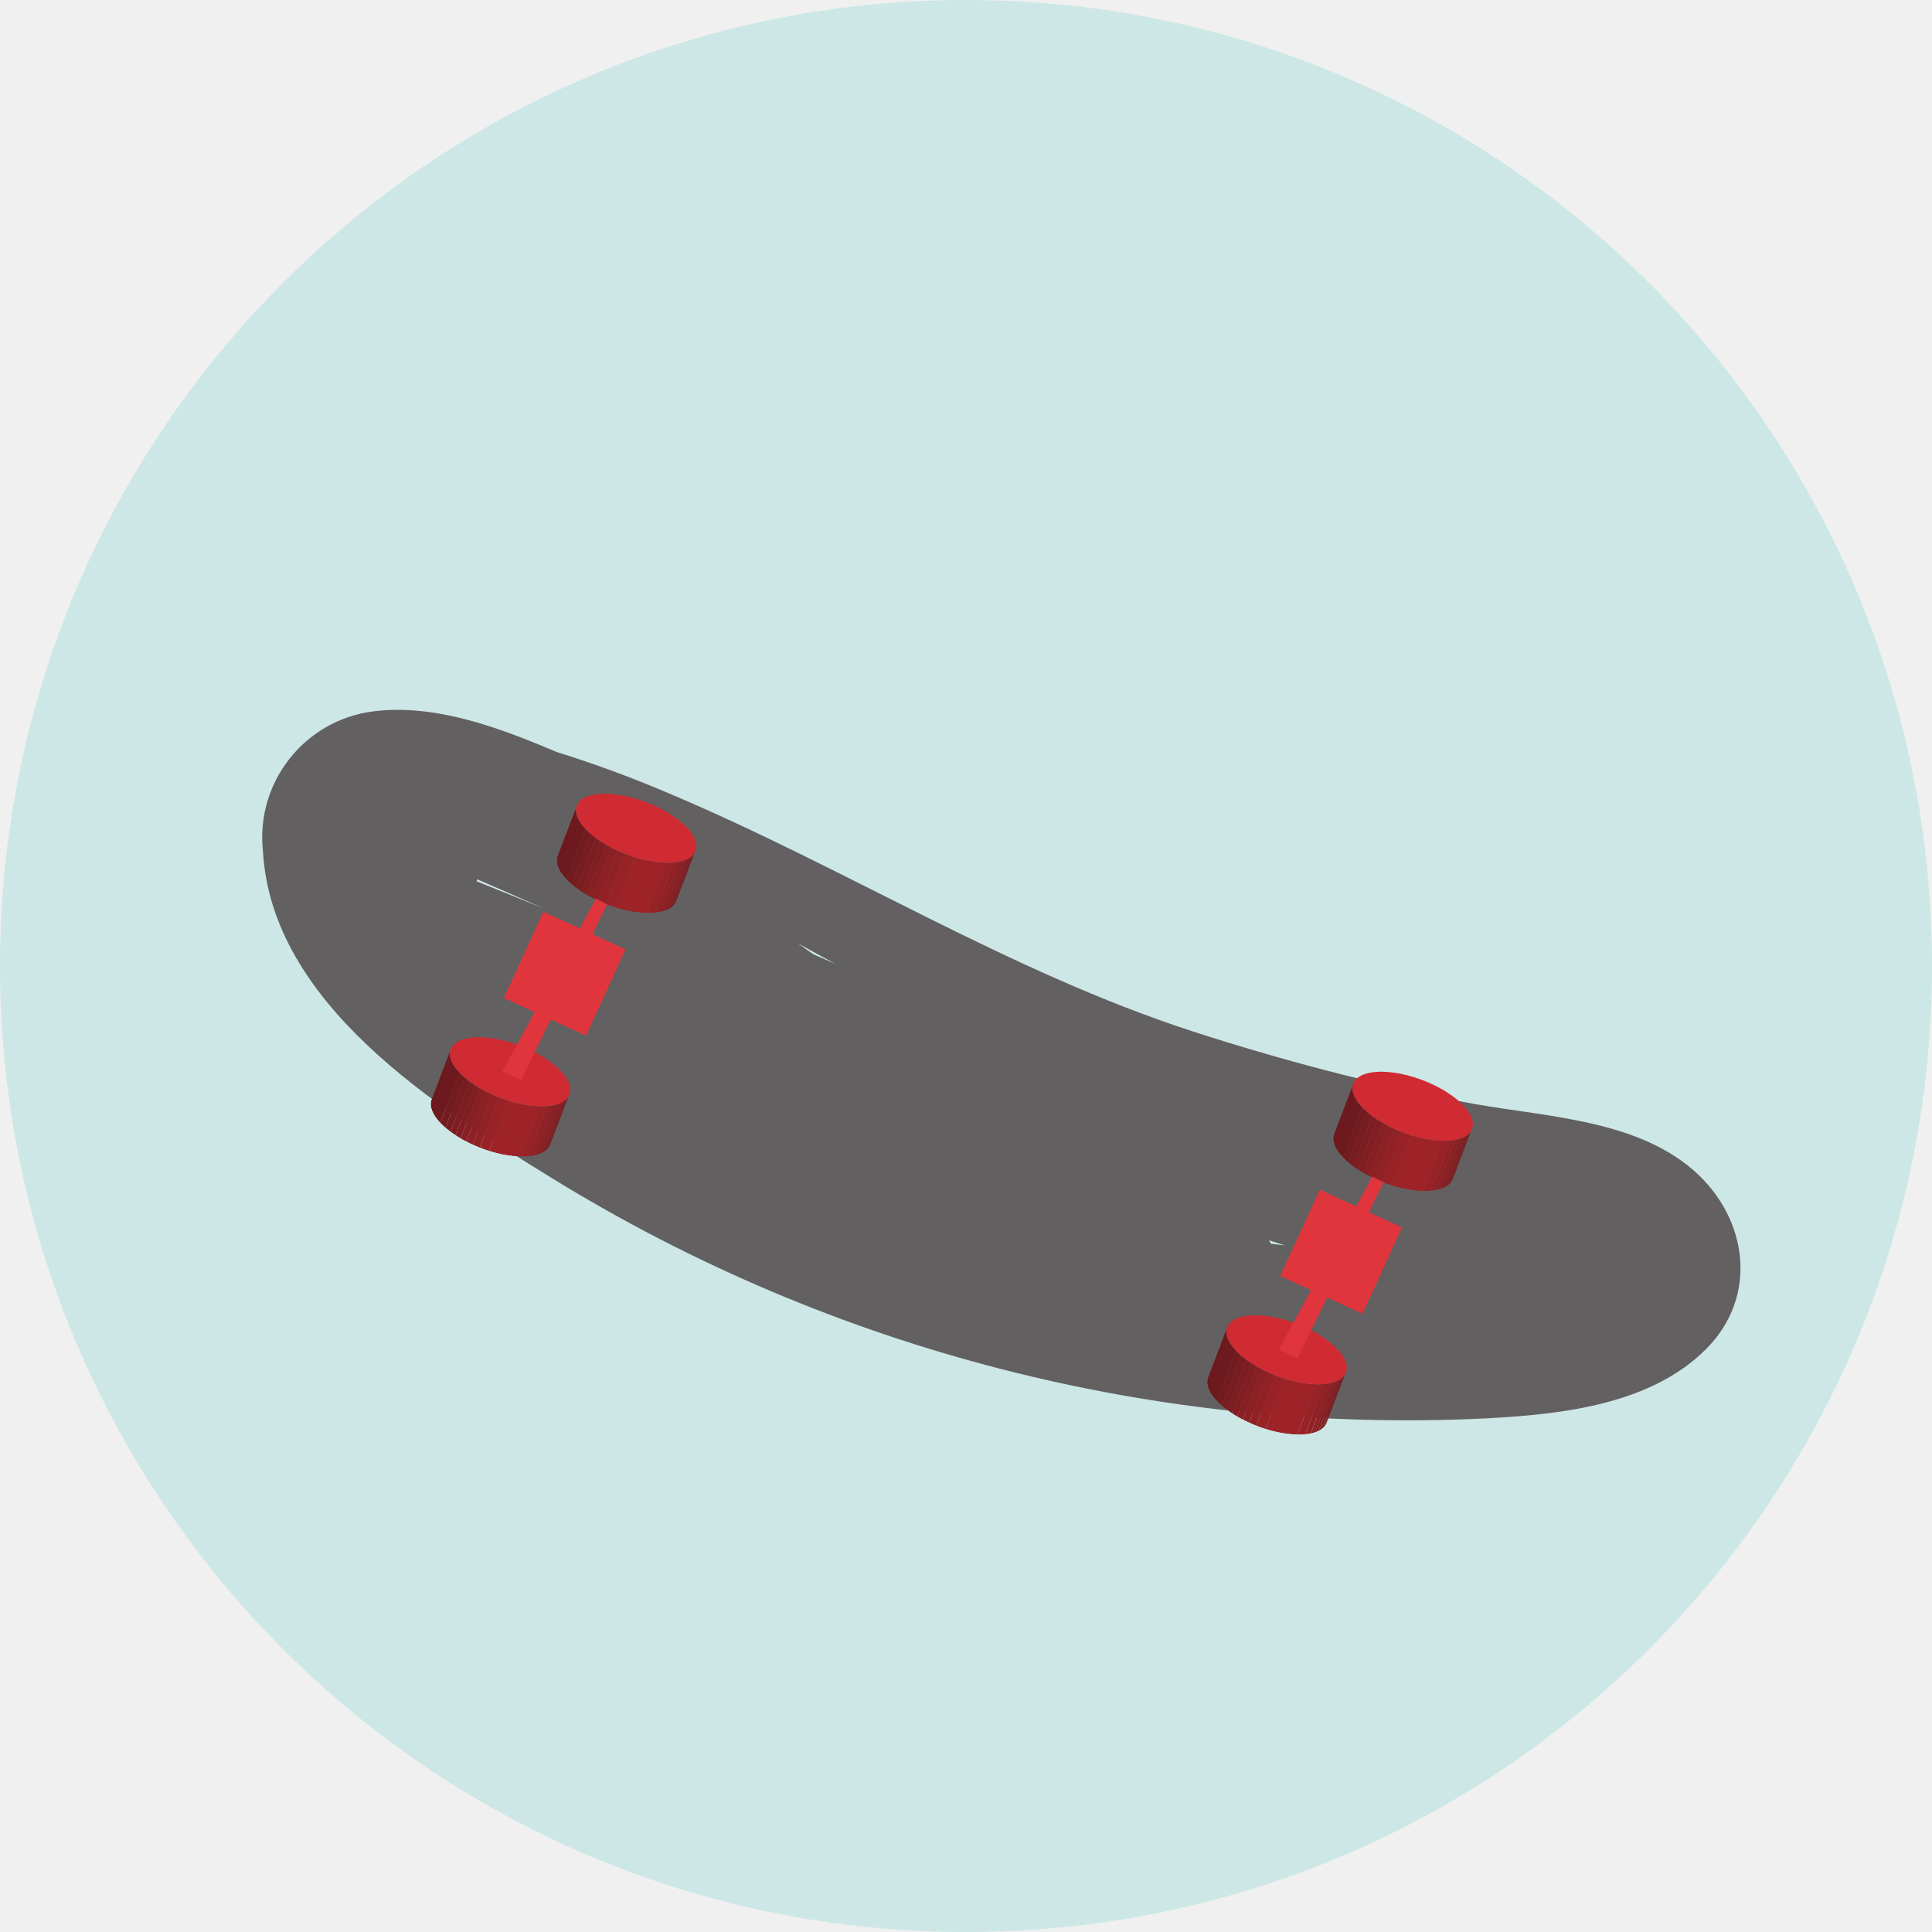
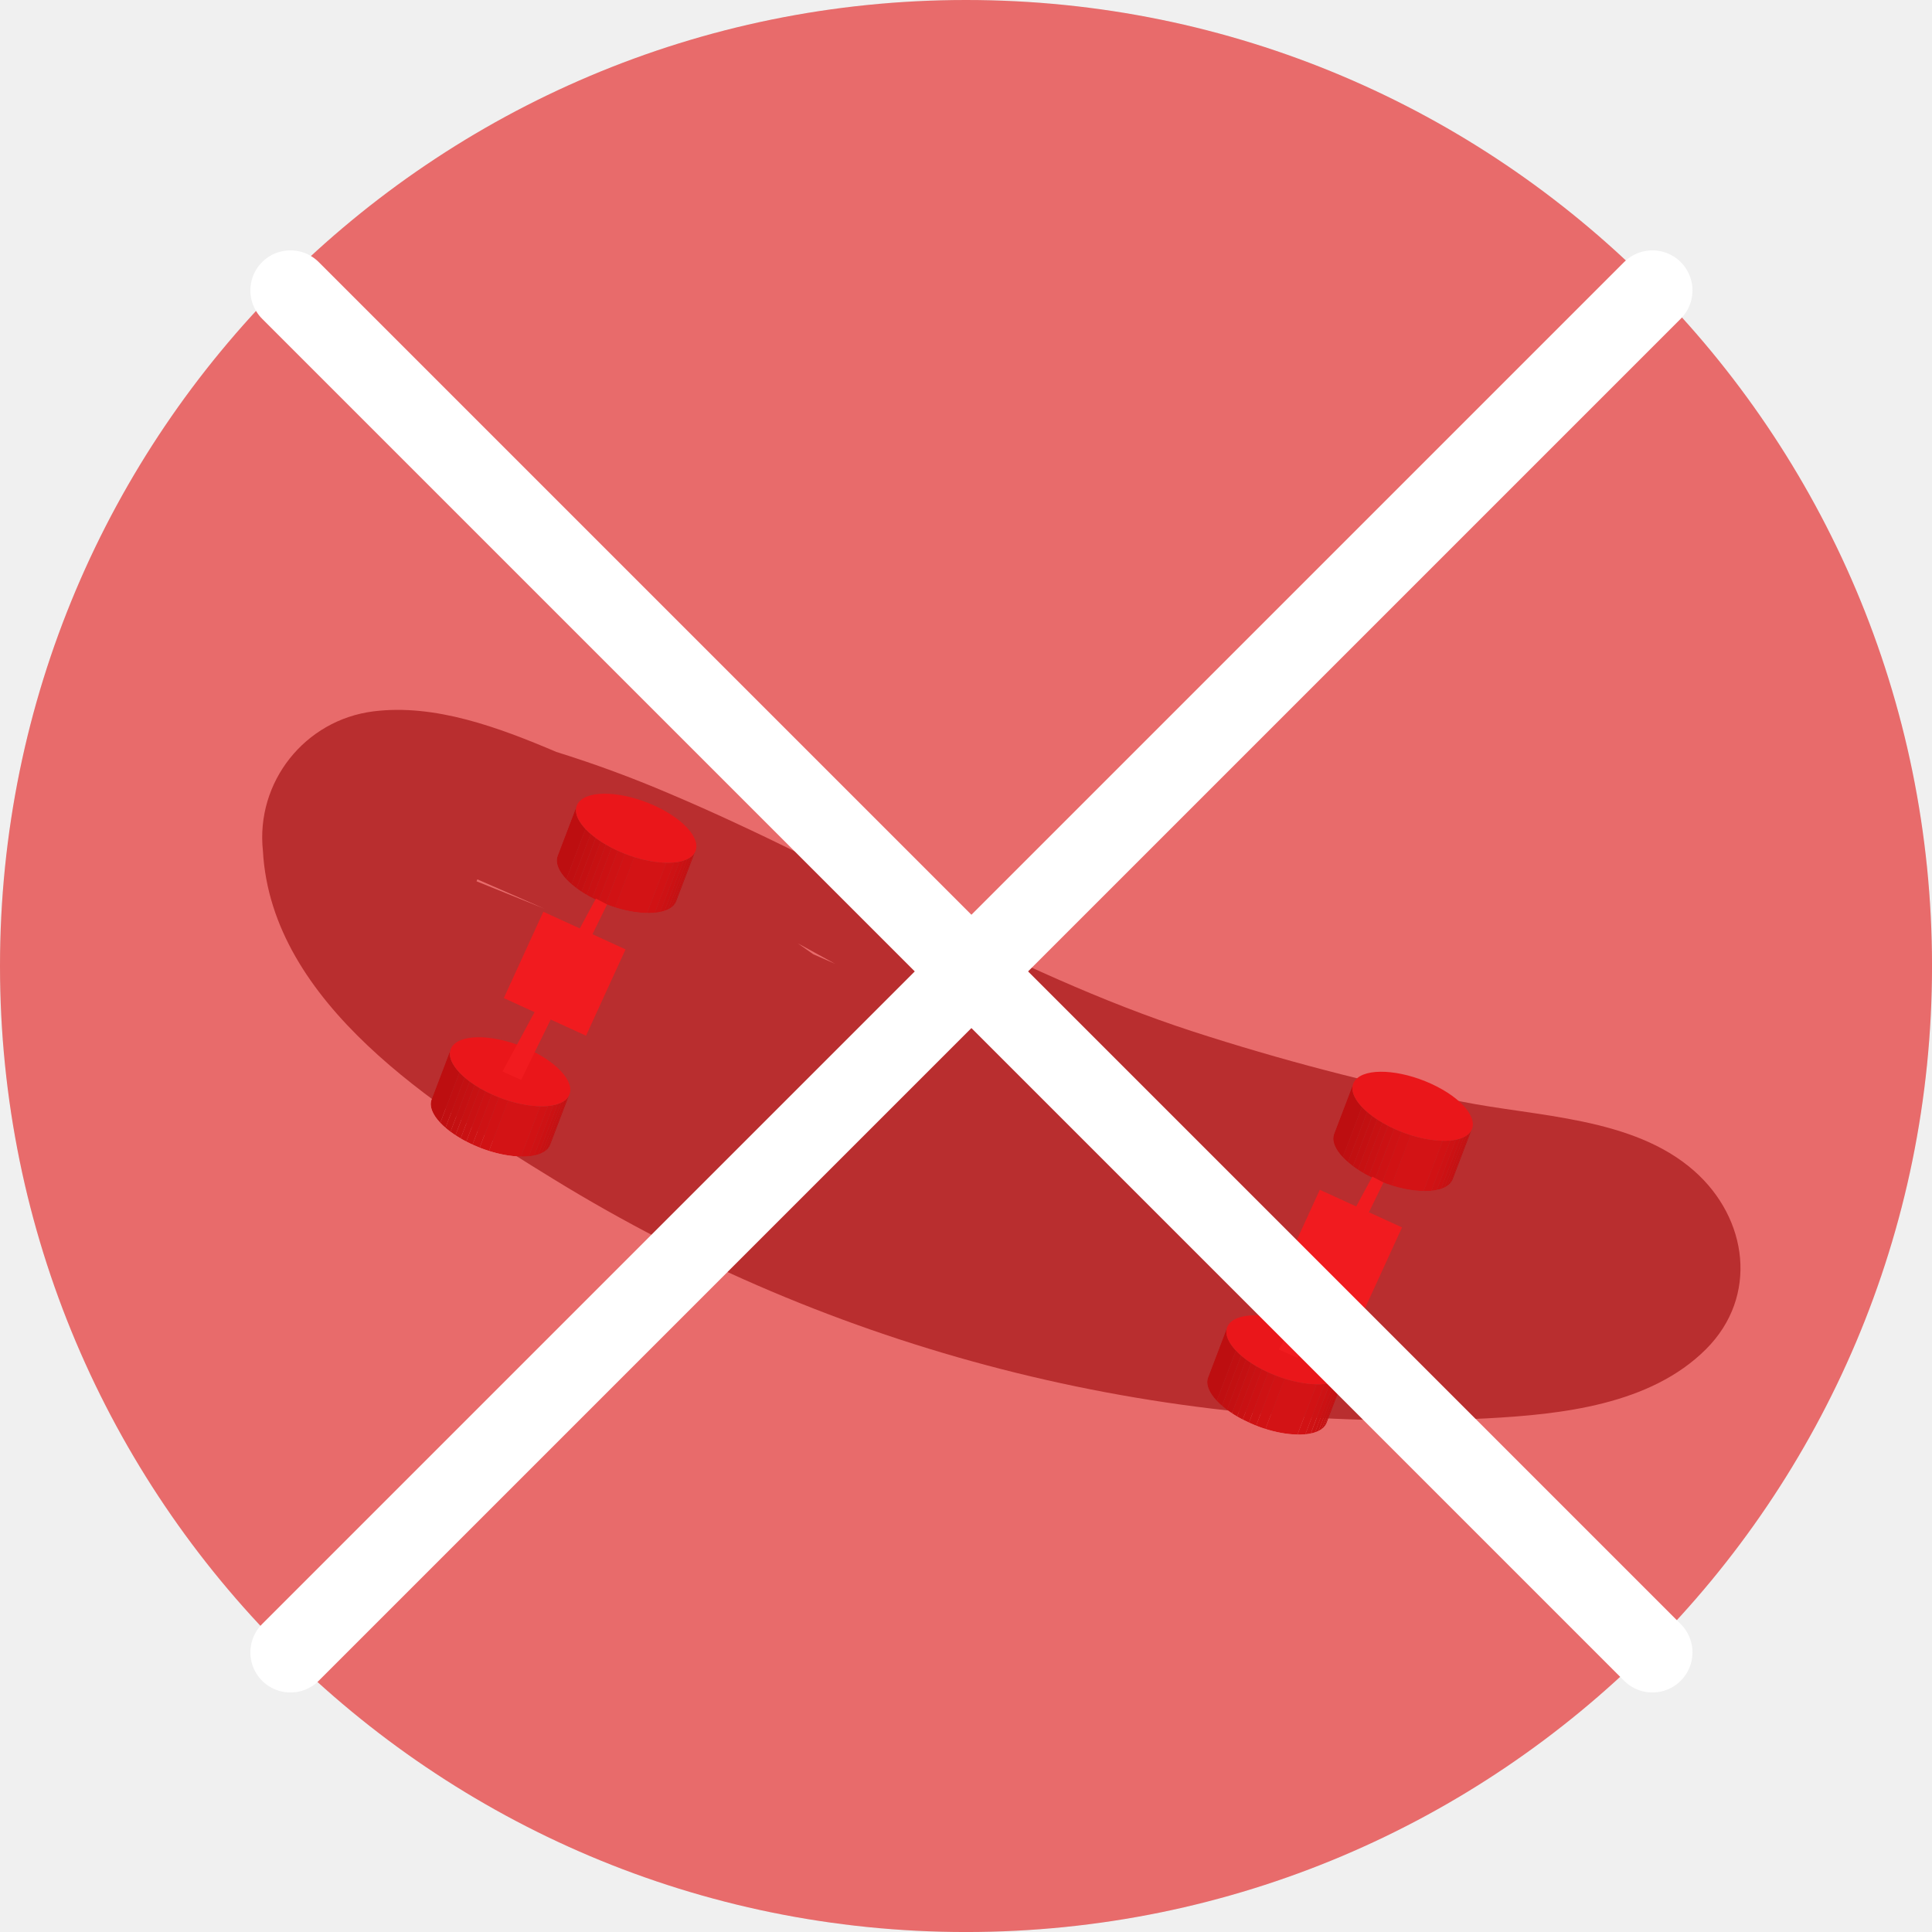
<svg xmlns="http://www.w3.org/2000/svg" width="96.459" height="96.459" viewBox="0 0 96.459 96.459">
  <defs>
    <clipPath id="clip-path">
-       <path id="Path_109" data-name="Path 109" d="M603.812,385.766l-.957,2.513a.685.685,0,0,1-.213.286c-.667.544-2.439.352-3.96-.429-1.286-.661-1.98-1.532-1.759-2.114l.958-2.513c-.222.582.472,1.454,1.759,2.115,1.52.781,3.292.972,3.959.428A.685.685,0,0,0,603.812,385.766Z" fill="none" />
+       <path id="Path_38" data-name="Path 38" d="M603.812,385.766l-.957,2.513a.685.685,0,0,1-.213.286c-.667.544-2.439.352-3.96-.429-1.286-.661-1.98-1.532-1.759-2.114l.958-2.513c-.222.582.472,1.454,1.759,2.115,1.52.781,3.292.972,3.959.428A.685.685,0,0,0,603.812,385.766Z" fill="none" />
    </clipPath>
    <clipPath id="clip-path-2">
-       <path id="Path_129" data-name="Path 129" d="M597.519,397.926l-.958,2.512a.676.676,0,0,1-.213.286c-.667.544-2.439.353-3.959-.428-1.287-.661-1.981-1.533-1.759-2.115l.957-2.513c-.222.583.472,1.454,1.759,2.115,1.52.781,3.292.972,3.959.428A.684.684,0,0,0,597.519,397.926Z" fill="none" />
+       <path id="Path_58" data-name="Path 58" d="M597.519,397.926l-.958,2.512a.676.676,0,0,1-.213.286c-.667.544-2.439.353-3.959-.428-1.287-.661-1.981-1.533-1.759-2.115l.957-2.513c-.222.583.472,1.454,1.759,2.115,1.52.781,3.292.972,3.959.428A.684.684,0,0,0,597.519,397.926Z" fill="none" />
    </clipPath>
    <clipPath id="clip-path-3">
-       <path id="Path_150" data-name="Path 150" d="M642.579,399.648l-.957,2.513a.689.689,0,0,1-.213.285c-.667.544-2.439.353-3.96-.428-1.286-.661-1.98-1.532-1.759-2.115l.958-2.512c-.222.582.472,1.453,1.759,2.114,1.52.781,3.292.973,3.959.428A.682.682,0,0,0,642.579,399.648Z" fill="none" />
+       <path id="Path_79" data-name="Path 79" d="M642.579,399.648l-.957,2.513a.689.689,0,0,1-.213.285c-.667.544-2.439.353-3.96-.428-1.286-.661-1.98-1.532-1.759-2.115l.958-2.512c-.222.582.472,1.453,1.759,2.114,1.52.781,3.292.973,3.959.428A.682.682,0,0,0,642.579,399.648Z" fill="none" />
    </clipPath>
    <clipPath id="clip-path-4">
-       <path id="Path_170" data-name="Path 170" d="M636.286,411.807l-.958,2.513a.676.676,0,0,1-.213.286c-.667.544-2.439.353-3.959-.428-1.287-.661-1.981-1.533-1.759-2.115l.957-2.513c-.222.582.472,1.454,1.759,2.115,1.52.781,3.292.972,3.959.428A.688.688,0,0,0,636.286,411.807Z" fill="none" />
+       <path id="Path_99" data-name="Path 99" d="M636.286,411.807l-.958,2.513a.676.676,0,0,1-.213.286c-.667.544-2.439.353-3.959-.428-1.287-.661-1.981-1.533-1.759-2.115l.957-2.513c-.222.582.472,1.454,1.759,2.115,1.52.781,3.292.972,3.959.428A.688.688,0,0,0,636.286,411.807Z" fill="none" />
    </clipPath>
  </defs>
-   <g id="skateboard" transform="translate(-28 -474.608)">
-     <circle id="Ellipse_7" data-name="Ellipse 7" cx="48.23" cy="48.23" r="48.23" transform="translate(28 474.608)" fill="#cce7e6" />
-     <g id="Group_58" data-name="Group 58" transform="translate(-541.084 131.319)">
-       <path id="Path_90" data-name="Path 90" d="M653.667,401.746c-3.057-2.693-7.855-2.7-11.647-3.466a119,119,0,0,1-13.4-3.5c-9.176-2.99-17.281-8.14-26.127-11.875a58.556,58.556,0,0,0-5.628-2.074c-2.893-1.229-6.062-2.41-9.129-2.028a6.347,6.347,0,0,0-5.525,6.973c.427,7.642,8.684,12.8,14.5,16.377a81.362,81.362,0,0,0,46.6,11.95c3.726-.2,8.173-.673,10.955-3.461C656.889,408.018,656.357,404.115,653.667,401.746ZM610.78,391.408l-1.088-.475c-.259-.183-.517-.368-.778-.549Q609.847,390.894,610.78,391.408Zm-17.863-4.216,3.359,1.469q-1.7-.681-3.4-1.373Zm39.615,18.19a1.522,1.522,0,0,0-.091-.169c.265.085.528.174.793.258C633,405.444,632.766,405.412,632.532,405.382Z" fill="#636061" />
-       <g id="Group_44" data-name="Group 44">
-         <g id="Group_37" data-name="Group 37">
-           <g id="Group_36" data-name="Group 36" style="isolation: isolate">
-             <g id="Group_34" data-name="Group 34" style="isolation: isolate">
-               <g id="Group_33" data-name="Group 33" clip-path="url(#clip-path)">
-                 <g id="Group_32" data-name="Group 32" style="isolation: isolate">
-                   <path id="Path_91" data-name="Path 91" d="M603.812,385.766l-.957,2.513a.705.705,0,0,1-.034.074l.957-2.513a.705.705,0,0,0,.034-.074" fill="#731b1f" />
-                   <path id="Path_92" data-name="Path 92" d="M603.778,385.84l-.957,2.513a.685.685,0,0,1-.1.138l.958-2.513a.653.653,0,0,0,.1-.138" fill="#781c20" />
-                   <path id="Path_93" data-name="Path 93" d="M603.678,385.978l-.958,2.513a.927.927,0,0,1-.078.074l-.048.036.957-2.513.048-.036a.925.925,0,0,0,.079-.074" fill="#7d1d21" />
-                   <path id="Path_94" data-name="Path 94" d="M603.551,386.088l-.957,2.513a1.113,1.113,0,0,1-.151.089l.957-2.513a1.021,1.021,0,0,0,.151-.089" fill="#821e22" />
-                   <path id="Path_95" data-name="Path 95" d="M603.4,386.177l-.957,2.513a1.483,1.483,0,0,1-.177.072l.957-2.513a1.423,1.423,0,0,0,.177-.072" fill="#871f23" />
-                   <path id="Path_96" data-name="Path 96" d="M603.223,386.249l-.957,2.513a1.7,1.7,0,0,1-.216.057l.958-2.512a1.929,1.929,0,0,0,.215-.058" fill="#8d2024" />
-                   <path id="Path_97" data-name="Path 97" d="M603.008,386.307l-.958,2.512a2.41,2.41,0,0,1-.269.04l.957-2.512a2.641,2.641,0,0,0,.27-.04" fill="#922125" />
-                   <path id="Path_98" data-name="Path 98" d="M602.738,386.347l-.957,2.512a3.54,3.54,0,0,1-.392.015l.958-2.513a3.512,3.512,0,0,0,.391-.014" fill="#982226" />
-                   <path id="Path_99" data-name="Path 99" d="M602.347,386.361l-.958,2.513a5.812,5.812,0,0,1-1.6-.282l.957-2.513a5.812,5.812,0,0,0,1.6.282" fill="#9d2328" />
-                   <path id="Path_100" data-name="Path 100" d="M600.749,386.079l-.957,2.513q-.234-.074-.467-.165l.957-2.513q.234.092.467.165" fill="#982226" />
-                   <path id="Path_101" data-name="Path 101" d="M600.282,385.914l-.957,2.513c-.119-.047-.238-.1-.356-.152l.957-2.513c.118.054.237.105.356.152" fill="#922125" />
-                   <path id="Path_102" data-name="Path 102" d="M599.926,385.762l-.957,2.513c-.1-.044-.192-.09-.287-.139l-.025-.013.957-2.513.026.014c.094.048.19.094.286.138" fill="#8d2024" />
-                   <path id="Path_103" data-name="Path 103" d="M599.614,385.61l-.957,2.513c-.1-.05-.191-.1-.281-.154l.957-2.513c.09.052.184.1.281.154" fill="#871f23" />
-                   <path id="Path_104" data-name="Path 104" d="M599.333,385.456l-.957,2.513c-.091-.053-.177-.107-.26-.161l.957-2.513c.083.054.17.108.26.161" fill="#821e22" />
-                   <path id="Path_105" data-name="Path 105" d="M599.073,385.3l-.957,2.513c-.087-.057-.17-.115-.248-.173l.957-2.513c.079.058.161.116.248.173" fill="#7d1d21" />
-                   <path id="Path_106" data-name="Path 106" d="M598.825,385.122l-.957,2.513c-.088-.066-.171-.132-.249-.2l.957-2.513c.078.067.161.133.249.2" fill="#781c20" />
-                   <path id="Path_107" data-name="Path 107" d="M598.576,384.923l-.957,2.513c-.1-.082-.182-.166-.26-.248l.957-2.513a3.46,3.46,0,0,0,.26.248" fill="#731b1f" />
-                   <path id="Path_108" data-name="Path 108" d="M598.316,384.675l-.957,2.513c-.4-.421-.56-.839-.436-1.166l.958-2.513c-.125.327.039.745.435,1.166" fill="#6d191d" />
+   <g id="skateboard" transform="translate(-122 -358)">
+     <g id="skateboard-2" data-name="skateboard" transform="translate(-447.084 14.712)">
+       <circle id="Ellipse_11" data-name="Ellipse 11" cx="48.23" cy="48.23" r="48.23" transform="translate(569.084 343.288)" fill="#cce7e6" />
+       <g id="Group_36" data-name="Group 36">
+         <path id="Path_19" data-name="Path 19" d="M653.667,401.746c-3.057-2.693-7.855-2.7-11.647-3.466a119,119,0,0,1-13.4-3.5c-9.176-2.99-17.281-8.14-26.127-11.875a58.556,58.556,0,0,0-5.628-2.074c-2.893-1.229-6.062-2.41-9.129-2.028a6.347,6.347,0,0,0-5.525,6.973c.427,7.642,8.684,12.8,14.5,16.377a81.362,81.362,0,0,0,46.6,11.95c3.726-.2,8.173-.673,10.955-3.461C656.889,408.018,656.357,404.115,653.667,401.746ZM610.78,391.408l-1.088-.475c-.259-.183-.517-.368-.778-.549Q609.847,390.894,610.78,391.408Zm-17.863-4.216,3.359,1.469q-1.7-.681-3.4-1.373Zm39.615,18.19a1.522,1.522,0,0,0-.091-.169c.265.085.528.174.793.258C633,405.444,632.766,405.412,632.532,405.382Z" fill="#636061" />
+         <g id="Group_22" data-name="Group 22">
+           <g id="Group_15" data-name="Group 15">
+             <g id="Group_14" data-name="Group 14" style="isolation: isolate">
+               <g id="Group_12" data-name="Group 12" style="isolation: isolate">
+                 <g id="Group_11" data-name="Group 11" clip-path="url(#clip-path)">
+                   <g id="Group_10" data-name="Group 10" style="isolation: isolate">
+                     <path id="Path_20" data-name="Path 20" d="M603.812,385.766l-.957,2.513a.705.705,0,0,1-.034.074l.957-2.513a.705.705,0,0,0,.034-.074" fill="#731b1f" />
+                     <path id="Path_21" data-name="Path 21" d="M603.778,385.84l-.957,2.513a.685.685,0,0,1-.1.138l.958-2.513a.653.653,0,0,0,.1-.138" fill="#781c20" />
+                     <path id="Path_22" data-name="Path 22" d="M603.678,385.978l-.958,2.513a.927.927,0,0,1-.078.074l-.048.036.957-2.513.048-.036a.925.925,0,0,0,.079-.074" fill="#7d1d21" />
+                     <path id="Path_23" data-name="Path 23" d="M603.551,386.088l-.957,2.513a1.113,1.113,0,0,1-.151.089l.957-2.513a1.021,1.021,0,0,0,.151-.089" fill="#821e22" />
+                     <path id="Path_24" data-name="Path 24" d="M603.4,386.177l-.957,2.513a1.483,1.483,0,0,1-.177.072l.957-2.513a1.423,1.423,0,0,0,.177-.072" fill="#871f23" />
+                     <path id="Path_25" data-name="Path 25" d="M603.223,386.249l-.957,2.513a1.7,1.7,0,0,1-.216.057l.958-2.512a1.929,1.929,0,0,0,.215-.058" fill="#8d2024" />
+                     <path id="Path_26" data-name="Path 26" d="M603.008,386.307l-.958,2.512a2.41,2.41,0,0,1-.269.04l.957-2.512a2.641,2.641,0,0,0,.27-.04" fill="#922125" />
+                     <path id="Path_27" data-name="Path 27" d="M602.738,386.347l-.957,2.512a3.54,3.54,0,0,1-.392.015l.958-2.513a3.512,3.512,0,0,0,.391-.014" fill="#982226" />
+                     <path id="Path_28" data-name="Path 28" d="M602.347,386.361l-.958,2.513a5.812,5.812,0,0,1-1.6-.282l.957-2.513a5.812,5.812,0,0,0,1.6.282" fill="#9d2328" />
+                     <path id="Path_29" data-name="Path 29" d="M600.749,386.079l-.957,2.513q-.234-.074-.467-.165l.957-2.513q.234.092.467.165" fill="#982226" />
+                     <path id="Path_30" data-name="Path 30" d="M600.282,385.914l-.957,2.513c-.119-.047-.238-.1-.356-.152l.957-2.513c.118.054.237.105.356.152" fill="#922125" />
+                     <path id="Path_31" data-name="Path 31" d="M599.926,385.762l-.957,2.513c-.1-.044-.192-.09-.287-.139l-.025-.013.957-2.513.026.014c.094.048.19.094.286.138" fill="#8d2024" />
+                     <path id="Path_32" data-name="Path 32" d="M599.614,385.61l-.957,2.513c-.1-.05-.191-.1-.281-.154l.957-2.513c.09.052.184.1.281.154" fill="#871f23" />
+                     <path id="Path_33" data-name="Path 33" d="M599.333,385.456l-.957,2.513c-.091-.053-.177-.107-.26-.161l.957-2.513c.083.054.17.108.26.161" fill="#821e22" />
+                     <path id="Path_34" data-name="Path 34" d="M599.073,385.3l-.957,2.513c-.087-.057-.17-.115-.248-.173l.957-2.513c.079.058.161.116.248.173" fill="#7d1d21" />
+                     <path id="Path_35" data-name="Path 35" d="M598.825,385.122l-.957,2.513c-.088-.066-.171-.132-.249-.2l.957-2.513c.078.067.161.133.249.2" fill="#781c20" />
+                     <path id="Path_36" data-name="Path 36" d="M598.576,384.923l-.957,2.513c-.1-.082-.182-.166-.26-.248l.957-2.513a3.46,3.46,0,0,0,.26.248" fill="#731b1f" />
+                     <path id="Path_37" data-name="Path 37" d="M598.316,384.675l-.957,2.513c-.4-.421-.56-.839-.436-1.166l.958-2.513c-.125.327.039.745.435,1.166" fill="#6d191d" />
+                   </g>
                </g>
              </g>
-             </g>
-             <g id="Group_35" data-name="Group 35">
-               <path id="Path_110" data-name="Path 110" d="M602.055,383.653c1.52.781,2.211,1.854,1.544,2.4s-2.439.353-3.959-.428-2.213-1.856-1.547-2.4S600.534,382.872,602.055,383.653Z" fill="#d02b32" />
+               <g id="Group_13" data-name="Group 13">
+                 <path id="Path_39" data-name="Path 39" d="M602.055,383.653c1.52.781,2.211,1.854,1.544,2.4s-2.439.353-3.959-.428-2.213-1.856-1.547-2.4S600.534,382.872,602.055,383.653Z" fill="#d02b32" />
+               </g>
            </g>
          </g>
-         </g>
-         <g id="Group_43" data-name="Group 43">
-           <g id="Group_42" data-name="Group 42" style="isolation: isolate">
-             <g id="Group_40" data-name="Group 40" style="isolation: isolate">
-               <g id="Group_39" data-name="Group 39" clip-path="url(#clip-path-2)">
-                 <g id="Group_38" data-name="Group 38" style="isolation: isolate">
-                   <path id="Path_111" data-name="Path 111" d="M597.519,397.926l-.958,2.512a.407.407,0,0,1-.034.074l.958-2.512a.705.705,0,0,0,.034-.074" fill="#731b1f" />
-                   <path id="Path_112" data-name="Path 112" d="M597.485,398l-.958,2.512a.649.649,0,0,1-.1.139l.957-2.513a.714.714,0,0,0,.1-.138" fill="#781c20" />
-                   <path id="Path_113" data-name="Path 113" d="M597.384,398.138l-.957,2.513a.8.8,0,0,1-.079.073.6.6,0,0,1-.048.037l.957-2.513c.017-.012.033-.024.048-.037a.8.8,0,0,0,.079-.073" fill="#7d1d21" />
-                   <path id="Path_114" data-name="Path 114" d="M597.257,398.248l-.957,2.513a1.152,1.152,0,0,1-.151.089l.958-2.513a1.211,1.211,0,0,0,.15-.089" fill="#821e22" />
-                   <path id="Path_115" data-name="Path 115" d="M597.107,398.337l-.958,2.513a1.419,1.419,0,0,1-.177.072l.957-2.513a1.5,1.5,0,0,0,.178-.072" fill="#871f23" />
-                   <path id="Path_116" data-name="Path 116" d="M596.929,398.409l-.957,2.513a2.029,2.029,0,0,1-.215.057l.957-2.513a2.034,2.034,0,0,0,.215-.057" fill="#8d2024" />
-                   <path id="Path_117" data-name="Path 117" d="M596.714,398.466l-.957,2.513a2.413,2.413,0,0,1-.269.04l.957-2.513a2.41,2.41,0,0,0,.269-.04" fill="#922125" />
-                   <path id="Path_118" data-name="Path 118" d="M596.445,398.506l-.957,2.513a3.316,3.316,0,0,1-.392.014l.957-2.513a3.317,3.317,0,0,0,.392-.014" fill="#982226" />
-                   <path id="Path_119" data-name="Path 119" d="M596.053,398.52l-.957,2.513a5.781,5.781,0,0,1-1.6-.282l.958-2.513a5.733,5.733,0,0,0,1.6.282" fill="#9d2328" />
-                   <path id="Path_120" data-name="Path 120" d="M594.456,398.238l-.958,2.513c-.155-.049-.311-.1-.466-.165l.957-2.513c.155.061.311.117.467.165" fill="#982226" />
-                   <path id="Path_121" data-name="Path 121" d="M593.989,398.073l-.957,2.513c-.12-.047-.239-.1-.357-.151l.957-2.513c.118.054.237.1.357.151" fill="#922125" />
-                   <path id="Path_122" data-name="Path 122" d="M593.632,397.922l-.957,2.513c-.1-.044-.191-.09-.286-.139l-.026-.013.957-2.513.026.013c.095.049.19.1.286.139" fill="#8d2024" />
-                   <path id="Path_123" data-name="Path 123" d="M593.32,397.77l-.957,2.513c-.1-.051-.191-.1-.281-.155l.958-2.513c.09.053.183.1.28.155" fill="#871f23" />
-                   <path id="Path_124" data-name="Path 124" d="M593.04,397.615l-.958,2.513c-.09-.053-.177-.106-.259-.161l.957-2.512c.083.054.169.108.26.16" fill="#821e22" />
-                   <path id="Path_125" data-name="Path 125" d="M592.78,397.455l-.957,2.512c-.087-.057-.17-.114-.248-.173l.957-2.512c.078.058.161.116.248.173" fill="#7d1d21" />
-                   <path id="Path_126" data-name="Path 126" d="M592.532,397.282l-.957,2.512c-.089-.065-.172-.132-.249-.2l.957-2.512c.077.066.16.133.249.2" fill="#781c20" />
-                   <path id="Path_127" data-name="Path 127" d="M592.283,397.083l-.957,2.512a3.29,3.29,0,0,1-.261-.248l.958-2.513c.078.083.165.166.26.249" fill="#731b1f" />
-                   <path id="Path_128" data-name="Path 128" d="M592.023,396.834l-.958,2.513c-.4-.421-.559-.839-.435-1.166l.957-2.513c-.124.327.04.745.436,1.166" fill="#6d191d" />
+           <g id="Group_21" data-name="Group 21">
+             <g id="Group_20" data-name="Group 20" style="isolation: isolate">
+               <g id="Group_18" data-name="Group 18" style="isolation: isolate">
+                 <g id="Group_17" data-name="Group 17" clip-path="url(#clip-path-2)">
+                   <g id="Group_16" data-name="Group 16" style="isolation: isolate">
+                     <path id="Path_40" data-name="Path 40" d="M597.519,397.926l-.958,2.512a.407.407,0,0,1-.034.074l.958-2.512a.705.705,0,0,0,.034-.074" fill="#731b1f" />
+                     <path id="Path_41" data-name="Path 41" d="M597.485,398l-.958,2.512a.649.649,0,0,1-.1.139l.957-2.513a.714.714,0,0,0,.1-.138" fill="#781c20" />
+                     <path id="Path_42" data-name="Path 42" d="M597.384,398.138l-.957,2.513a.8.8,0,0,1-.079.073.6.6,0,0,1-.048.037l.957-2.513c.017-.012.033-.024.048-.037a.8.8,0,0,0,.079-.073" fill="#7d1d21" />
+                     <path id="Path_43" data-name="Path 43" d="M597.257,398.248l-.957,2.513a1.152,1.152,0,0,1-.151.089l.958-2.513a1.211,1.211,0,0,0,.15-.089" fill="#821e22" />
+                     <path id="Path_44" data-name="Path 44" d="M597.107,398.337l-.958,2.513a1.419,1.419,0,0,1-.177.072l.957-2.513a1.5,1.5,0,0,0,.178-.072" fill="#871f23" />
+                     <path id="Path_45" data-name="Path 45" d="M596.929,398.409l-.957,2.513a2.029,2.029,0,0,1-.215.057l.957-2.513a2.034,2.034,0,0,0,.215-.057" fill="#8d2024" />
+                     <path id="Path_46" data-name="Path 46" d="M596.714,398.466l-.957,2.513a2.413,2.413,0,0,1-.269.04l.957-2.513a2.41,2.41,0,0,0,.269-.04" fill="#922125" />
+                     <path id="Path_47" data-name="Path 47" d="M596.445,398.506l-.957,2.513a3.316,3.316,0,0,1-.392.014l.957-2.513a3.317,3.317,0,0,0,.392-.014" fill="#982226" />
+                     <path id="Path_48" data-name="Path 48" d="M596.053,398.52l-.957,2.513a5.781,5.781,0,0,1-1.6-.282l.958-2.513a5.733,5.733,0,0,0,1.6.282" fill="#9d2328" />
+                     <path id="Path_49" data-name="Path 49" d="M594.456,398.238l-.958,2.513c-.155-.049-.311-.1-.466-.165l.957-2.513c.155.061.311.117.467.165" fill="#982226" />
+                     <path id="Path_50" data-name="Path 50" d="M593.989,398.073l-.957,2.513c-.12-.047-.239-.1-.357-.151l.957-2.513c.118.054.237.1.357.151" fill="#922125" />
+                     <path id="Path_51" data-name="Path 51" d="M593.632,397.922l-.957,2.513c-.1-.044-.191-.09-.286-.139l-.026-.013.957-2.513.026.013c.095.049.19.1.286.139" fill="#8d2024" />
+                     <path id="Path_52" data-name="Path 52" d="M593.32,397.77l-.957,2.513c-.1-.051-.191-.1-.281-.155l.958-2.513c.09.053.183.1.28.155" fill="#871f23" />
+                     <path id="Path_53" data-name="Path 53" d="M593.04,397.615l-.958,2.513c-.09-.053-.177-.106-.259-.161l.957-2.512c.083.054.169.108.26.16" fill="#821e22" />
+                     <path id="Path_54" data-name="Path 54" d="M592.78,397.455l-.957,2.512c-.087-.057-.17-.114-.248-.173l.957-2.512c.078.058.161.116.248.173" fill="#7d1d21" />
+                     <path id="Path_55" data-name="Path 55" d="M592.532,397.282l-.957,2.512c-.089-.065-.172-.132-.249-.2l.957-2.512c.077.066.16.133.249.2" fill="#781c20" />
+                     <path id="Path_56" data-name="Path 56" d="M592.283,397.083l-.957,2.512a3.29,3.29,0,0,1-.261-.248l.958-2.513c.078.083.165.166.26.249" fill="#731b1f" />
+                     <path id="Path_57" data-name="Path 57" d="M592.023,396.834l-.958,2.513c-.4-.421-.559-.839-.435-1.166l.957-2.513c-.124.327.04.745.436,1.166" fill="#6d191d" />
+                   </g>
                </g>
              </g>
-             </g>
-             <g id="Group_41" data-name="Group 41">
-               <path id="Path_130" data-name="Path 130" d="M595.761,395.812c1.521.781,2.211,1.855,1.544,2.4s-2.439.353-3.959-.428-2.213-1.856-1.546-2.4S594.241,395.031,595.761,395.812Z" fill="#d02b32" />
+               <g id="Group_19" data-name="Group 19">
+                 <path id="Path_59" data-name="Path 59" d="M595.761,395.812c1.521.781,2.211,1.855,1.544,2.4s-2.439.353-3.959-.428-2.213-1.856-1.546-2.4S594.241,395.031,595.761,395.812Z" fill="#d02b32" />
+               </g>
            </g>
          </g>
+           <path id="Path_60" data-name="Path 60" d="M598.837,388.15l-4.664,8.633.929.423,4.291-8.761" fill="#e1353d" />
        </g>
-         <path id="Path_131" data-name="Path 131" d="M598.837,388.15l-4.664,8.633.929.423,4.291-8.761" fill="#e1353d" />
-       </g>
-       <rect id="Rectangle_39" data-name="Rectangle 39" width="4.514" height="4.74" transform="translate(596.211 388.809) rotate(24.596)" fill="#e1353d" />
-       <g id="Group_57" data-name="Group 57">
-         <g id="Group_50" data-name="Group 50">
-           <g id="Group_49" data-name="Group 49" style="isolation: isolate">
-             <g id="Group_47" data-name="Group 47" style="isolation: isolate">
-               <g id="Group_46" data-name="Group 46" clip-path="url(#clip-path-3)">
-                 <g id="Group_45" data-name="Group 45" style="isolation: isolate">
-                   <path id="Path_132" data-name="Path 132" d="M642.579,399.648l-.957,2.513a.813.813,0,0,1-.034.074l.957-2.513a.7.7,0,0,0,.034-.074" fill="#731b1f" />
-                   <path id="Path_133" data-name="Path 133" d="M642.545,399.722l-.957,2.513a.716.716,0,0,1-.1.138l.958-2.513a.71.71,0,0,0,.1-.138" fill="#781c20" />
-                   <path id="Path_134" data-name="Path 134" d="M642.445,399.86l-.958,2.513a.779.779,0,0,1-.078.073l-.048.037.957-2.513.048-.037a.925.925,0,0,0,.079-.073" fill="#7d1d21" />
-                   <path id="Path_135" data-name="Path 135" d="M642.318,399.97l-.957,2.513a1.225,1.225,0,0,1-.151.089l.957-2.513a1.11,1.11,0,0,0,.151-.089" fill="#821e22" />
-                   <path id="Path_136" data-name="Path 136" d="M642.167,400.059l-.957,2.513a1.492,1.492,0,0,1-.177.072l.957-2.513a1.424,1.424,0,0,0,.177-.072" fill="#871f23" />
-                   <path id="Path_137" data-name="Path 137" d="M641.99,400.131l-.957,2.513a2.127,2.127,0,0,1-.216.057l.958-2.513a1.735,1.735,0,0,0,.215-.057" fill="#8d2024" />
-                   <path id="Path_138" data-name="Path 138" d="M641.775,400.188l-.958,2.513a2.411,2.411,0,0,1-.269.04l.957-2.513a2.4,2.4,0,0,0,.27-.04" fill="#922125" />
-                   <path id="Path_139" data-name="Path 139" d="M641.505,400.228l-.957,2.513a3.322,3.322,0,0,1-.392.014l.958-2.512a3.519,3.519,0,0,0,.391-.015" fill="#982226" />
-                   <path id="Path_140" data-name="Path 140" d="M641.114,400.243l-.958,2.512a5.737,5.737,0,0,1-1.6-.282l.957-2.512a5.813,5.813,0,0,0,1.6.282" fill="#9d2328" />
-                   <path id="Path_141" data-name="Path 141" d="M639.516,399.961l-.957,2.512q-.234-.073-.467-.165l.957-2.513q.234.093.467.166" fill="#982226" />
-                   <path id="Path_142" data-name="Path 142" d="M639.049,399.8l-.957,2.513c-.119-.047-.238-.1-.356-.151l.957-2.513c.118.054.237.1.356.151" fill="#922125" />
-                   <path id="Path_143" data-name="Path 143" d="M638.693,399.644l-.957,2.513c-.1-.044-.192-.09-.287-.139l-.025-.013.957-2.513.026.013c.094.049.19.1.286.139" fill="#8d2024" />
-                   <path id="Path_144" data-name="Path 144" d="M638.381,399.492l-.957,2.513c-.1-.051-.191-.1-.281-.155l.957-2.513c.09.053.184.1.281.155" fill="#871f23" />
-                   <path id="Path_145" data-name="Path 145" d="M638.1,399.337l-.957,2.513c-.091-.052-.177-.106-.26-.161l.957-2.512c.083.054.17.108.26.16" fill="#821e22" />
-                   <path id="Path_146" data-name="Path 146" d="M637.84,399.177l-.957,2.512c-.087-.056-.17-.114-.248-.172l.957-2.513c.079.058.161.116.248.173" fill="#7d1d21" />
-                   <path id="Path_147" data-name="Path 147" d="M637.592,399l-.957,2.513c-.088-.066-.171-.133-.249-.2l.957-2.513c.078.067.161.133.249.2" fill="#781c20" />
-                   <path id="Path_148" data-name="Path 148" d="M637.343,398.8l-.957,2.513c-.095-.083-.182-.166-.26-.249l.957-2.513c.078.083.165.166.26.249" fill="#731b1f" />
-                   <path id="Path_149" data-name="Path 149" d="M637.083,398.556l-.957,2.513c-.4-.421-.56-.839-.436-1.166l.958-2.512c-.125.326.039.745.435,1.165" fill="#6d191d" />
+         <rect id="Rectangle_3" data-name="Rectangle 3" width="4.514" height="4.74" transform="translate(596.211 388.809) rotate(24.596)" fill="#e1353d" />
+         <g id="Group_35" data-name="Group 35">
+           <g id="Group_28" data-name="Group 28">
+             <g id="Group_27" data-name="Group 27" style="isolation: isolate">
+               <g id="Group_25" data-name="Group 25" style="isolation: isolate">
+                 <g id="Group_24" data-name="Group 24" clip-path="url(#clip-path-3)">
+                   <g id="Group_23" data-name="Group 23" style="isolation: isolate">
+                     <path id="Path_61" data-name="Path 61" d="M642.579,399.648l-.957,2.513a.813.813,0,0,1-.034.074l.957-2.513a.7.7,0,0,0,.034-.074" fill="#731b1f" />
+                     <path id="Path_62" data-name="Path 62" d="M642.545,399.722l-.957,2.513a.716.716,0,0,1-.1.138l.958-2.513a.71.71,0,0,0,.1-.138" fill="#781c20" />
+                     <path id="Path_63" data-name="Path 63" d="M642.445,399.86l-.958,2.513a.779.779,0,0,1-.078.073l-.048.037.957-2.513.048-.037a.925.925,0,0,0,.079-.073" fill="#7d1d21" />
+                     <path id="Path_64" data-name="Path 64" d="M642.318,399.97l-.957,2.513a1.225,1.225,0,0,1-.151.089l.957-2.513a1.11,1.11,0,0,0,.151-.089" fill="#821e22" />
+                     <path id="Path_65" data-name="Path 65" d="M642.167,400.059l-.957,2.513a1.492,1.492,0,0,1-.177.072l.957-2.513a1.424,1.424,0,0,0,.177-.072" fill="#871f23" />
+                     <path id="Path_66" data-name="Path 66" d="M641.99,400.131l-.957,2.513a2.127,2.127,0,0,1-.216.057l.958-2.513a1.735,1.735,0,0,0,.215-.057" fill="#8d2024" />
+                     <path id="Path_67" data-name="Path 67" d="M641.775,400.188l-.958,2.513a2.411,2.411,0,0,1-.269.04l.957-2.513a2.4,2.4,0,0,0,.27-.04" fill="#922125" />
+                     <path id="Path_68" data-name="Path 68" d="M641.505,400.228l-.957,2.513a3.322,3.322,0,0,1-.392.014l.958-2.512a3.519,3.519,0,0,0,.391-.015" fill="#982226" />
+                     <path id="Path_69" data-name="Path 69" d="M641.114,400.243l-.958,2.512a5.737,5.737,0,0,1-1.6-.282l.957-2.512a5.813,5.813,0,0,0,1.6.282" fill="#9d2328" />
+                     <path id="Path_70" data-name="Path 70" d="M639.516,399.961l-.957,2.512q-.234-.073-.467-.165l.957-2.513q.234.093.467.166" fill="#982226" />
+                     <path id="Path_71" data-name="Path 71" d="M639.049,399.8l-.957,2.513c-.119-.047-.238-.1-.356-.151l.957-2.513c.118.054.237.1.356.151" fill="#922125" />
+                     <path id="Path_72" data-name="Path 72" d="M638.693,399.644l-.957,2.513c-.1-.044-.192-.09-.287-.139l-.025-.013.957-2.513.026.013c.094.049.19.1.286.139" fill="#8d2024" />
+                     <path id="Path_73" data-name="Path 73" d="M638.381,399.492l-.957,2.513c-.1-.051-.191-.1-.281-.155l.957-2.513c.09.053.184.1.281.155" fill="#871f23" />
+                     <path id="Path_74" data-name="Path 74" d="M638.1,399.337l-.957,2.513c-.091-.052-.177-.106-.26-.161l.957-2.512c.083.054.17.108.26.16" fill="#821e22" />
+                     <path id="Path_75" data-name="Path 75" d="M637.84,399.177l-.957,2.512c-.087-.056-.17-.114-.248-.172l.957-2.513c.079.058.161.116.248.173" fill="#7d1d21" />
+                     <path id="Path_76" data-name="Path 76" d="M637.592,399l-.957,2.513c-.088-.066-.171-.133-.249-.2l.957-2.513c.078.067.161.133.249.2" fill="#781c20" />
+                     <path id="Path_77" data-name="Path 77" d="M637.343,398.8l-.957,2.513c-.095-.083-.182-.166-.26-.249l.957-2.513c.078.083.165.166.26.249" fill="#731b1f" />
+                     <path id="Path_78" data-name="Path 78" d="M637.083,398.556l-.957,2.513c-.4-.421-.56-.839-.436-1.166l.958-2.512c-.125.326.039.745.435,1.165" fill="#6d191d" />
+                   </g>
                </g>
              </g>
-             </g>
-             <g id="Group_48" data-name="Group 48">
-               <path id="Path_151" data-name="Path 151" d="M640.822,397.535c1.52.78,2.211,1.854,1.544,2.4s-2.439.353-3.959-.428-2.213-1.855-1.547-2.4S639.3,396.754,640.822,397.535Z" fill="#d02b32" />
+               <g id="Group_26" data-name="Group 26">
+                 <path id="Path_80" data-name="Path 80" d="M640.822,397.535c1.52.78,2.211,1.854,1.544,2.4s-2.439.353-3.959-.428-2.213-1.855-1.547-2.4S639.3,396.754,640.822,397.535Z" fill="#d02b32" />
+               </g>
            </g>
          </g>
-         </g>
-         <g id="Group_56" data-name="Group 56">
-           <g id="Group_55" data-name="Group 55" style="isolation: isolate">
-             <g id="Group_53" data-name="Group 53" style="isolation: isolate">
-               <g id="Group_52" data-name="Group 52" clip-path="url(#clip-path-4)">
-                 <g id="Group_51" data-name="Group 51" style="isolation: isolate">
-                   <path id="Path_152" data-name="Path 152" d="M636.286,411.807l-.958,2.513a.452.452,0,0,1-.034.074l.958-2.513a.708.708,0,0,0,.034-.074" fill="#731b1f" />
-                   <path id="Path_153" data-name="Path 153" d="M636.252,411.881l-.958,2.513a.621.621,0,0,1-.1.138l.957-2.513a.661.661,0,0,0,.1-.138" fill="#781c20" />
-                   <path id="Path_154" data-name="Path 154" d="M636.151,412.019l-.957,2.513a.8.8,0,0,1-.079.074l-.048.036.957-2.513a.59.59,0,0,0,.048-.036.8.8,0,0,0,.079-.074" fill="#7d1d21" />
-                   <path id="Path_155" data-name="Path 155" d="M636.024,412.129l-.957,2.513a.97.97,0,0,1-.151.089l.958-2.512a1.1,1.1,0,0,0,.15-.09" fill="#821e22" />
-                   <path id="Path_156" data-name="Path 156" d="M635.874,412.219l-.958,2.512a1.419,1.419,0,0,1-.177.072l.957-2.512a1.5,1.5,0,0,0,.178-.072" fill="#871f23" />
-                   <path id="Path_157" data-name="Path 157" d="M635.7,412.291l-.957,2.512a1.821,1.821,0,0,1-.215.058l.957-2.513a2.029,2.029,0,0,0,.215-.057" fill="#8d2024" />
-                   <path id="Path_158" data-name="Path 158" d="M635.481,412.348l-.957,2.513a2.669,2.669,0,0,1-.269.04l.957-2.513a2.67,2.67,0,0,0,.269-.04" fill="#922125" />
-                   <path id="Path_159" data-name="Path 159" d="M635.212,412.388l-.957,2.513a3.555,3.555,0,0,1-.392.014l.957-2.513a3.554,3.554,0,0,0,.392-.014" fill="#982226" />
-                   <path id="Path_160" data-name="Path 160" d="M634.82,412.4l-.957,2.513a5.819,5.819,0,0,1-1.6-.282l.958-2.513a5.768,5.768,0,0,0,1.6.282" fill="#9d2328" />
-                   <path id="Path_161" data-name="Path 161" d="M633.223,412.12l-.958,2.513c-.155-.049-.311-.1-.466-.165l.957-2.513q.233.092.467.165" fill="#982226" />
-                   <path id="Path_162" data-name="Path 162" d="M632.756,411.955l-.957,2.513c-.12-.047-.239-.1-.357-.152l.957-2.512c.118.054.237.1.357.151" fill="#922125" />
-                   <path id="Path_163" data-name="Path 163" d="M632.4,411.8l-.957,2.512c-.1-.044-.191-.09-.286-.138l-.026-.014.957-2.513.026.014c.1.048.19.1.286.139" fill="#8d2024" />
-                   <path id="Path_164" data-name="Path 164" d="M632.087,411.651l-.957,2.513c-.1-.05-.191-.1-.281-.154l.958-2.513c.09.052.183.1.28.154" fill="#871f23" />
-                   <path id="Path_165" data-name="Path 165" d="M631.807,411.5l-.958,2.513c-.09-.053-.177-.107-.259-.161l.957-2.513c.083.055.169.108.26.161" fill="#821e22" />
-                   <path id="Path_166" data-name="Path 166" d="M631.547,411.336l-.957,2.513c-.087-.057-.17-.115-.248-.173l.957-2.513c.078.059.161.116.248.173" fill="#7d1d21" />
-                   <path id="Path_167" data-name="Path 167" d="M631.3,411.163l-.957,2.513c-.089-.066-.172-.132-.249-.2l.957-2.513c.077.067.16.134.249.2" fill="#781c20" />
-                   <path id="Path_168" data-name="Path 168" d="M631.05,410.964l-.957,2.513a3.291,3.291,0,0,1-.261-.248l.958-2.513a3.46,3.46,0,0,0,.26.248" fill="#731b1f" />
-                   <path id="Path_169" data-name="Path 169" d="M630.79,410.716l-.958,2.513c-.395-.421-.559-.839-.435-1.166l.957-2.513c-.124.327.04.745.436,1.166" fill="#6d191d" />
+           <g id="Group_34" data-name="Group 34">
+             <g id="Group_33" data-name="Group 33" style="isolation: isolate">
+               <g id="Group_31" data-name="Group 31" style="isolation: isolate">
+                 <g id="Group_30" data-name="Group 30" clip-path="url(#clip-path-4)">
+                   <g id="Group_29" data-name="Group 29" style="isolation: isolate">
+                     <path id="Path_81" data-name="Path 81" d="M636.286,411.807l-.958,2.513a.452.452,0,0,1-.034.074l.958-2.513a.708.708,0,0,0,.034-.074" fill="#731b1f" />
+                     <path id="Path_82" data-name="Path 82" d="M636.252,411.881l-.958,2.513a.621.621,0,0,1-.1.138l.957-2.513a.661.661,0,0,0,.1-.138" fill="#781c20" />
+                     <path id="Path_83" data-name="Path 83" d="M636.151,412.019l-.957,2.513a.8.8,0,0,1-.079.074l-.048.036.957-2.513a.59.59,0,0,0,.048-.036.8.8,0,0,0,.079-.074" fill="#7d1d21" />
+                     <path id="Path_84" data-name="Path 84" d="M636.024,412.129l-.957,2.513a.97.97,0,0,1-.151.089l.958-2.512a1.1,1.1,0,0,0,.15-.09" fill="#821e22" />
+                     <path id="Path_85" data-name="Path 85" d="M635.874,412.219l-.958,2.512a1.419,1.419,0,0,1-.177.072l.957-2.512a1.5,1.5,0,0,0,.178-.072" fill="#871f23" />
+                     <path id="Path_86" data-name="Path 86" d="M635.7,412.291l-.957,2.512a1.821,1.821,0,0,1-.215.058l.957-2.513a2.029,2.029,0,0,0,.215-.057" fill="#8d2024" />
+                     <path id="Path_87" data-name="Path 87" d="M635.481,412.348l-.957,2.513a2.669,2.669,0,0,1-.269.04l.957-2.513a2.67,2.67,0,0,0,.269-.04" fill="#922125" />
+                     <path id="Path_88" data-name="Path 88" d="M635.212,412.388l-.957,2.513a3.555,3.555,0,0,1-.392.014l.957-2.513a3.554,3.554,0,0,0,.392-.014" fill="#982226" />
+                     <path id="Path_89" data-name="Path 89" d="M634.82,412.4l-.957,2.513a5.819,5.819,0,0,1-1.6-.282l.958-2.513a5.768,5.768,0,0,0,1.6.282" fill="#9d2328" />
+                     <path id="Path_90" data-name="Path 90" d="M633.223,412.12l-.958,2.513c-.155-.049-.311-.1-.466-.165l.957-2.513q.233.092.467.165" fill="#982226" />
+                     <path id="Path_91" data-name="Path 91" d="M632.756,411.955l-.957,2.513c-.12-.047-.239-.1-.357-.152l.957-2.512c.118.054.237.1.357.151" fill="#922125" />
+                     <path id="Path_92" data-name="Path 92" d="M632.4,411.8l-.957,2.512c-.1-.044-.191-.09-.286-.138l-.026-.014.957-2.513.026.014c.1.048.19.1.286.139" fill="#8d2024" />
+                     <path id="Path_93" data-name="Path 93" d="M632.087,411.651l-.957,2.513c-.1-.05-.191-.1-.281-.154l.958-2.513c.09.052.183.1.28.154" fill="#871f23" />
+                     <path id="Path_94" data-name="Path 94" d="M631.807,411.5l-.958,2.513c-.09-.053-.177-.107-.259-.161l.957-2.513c.083.055.169.108.26.161" fill="#821e22" />
+                     <path id="Path_95" data-name="Path 95" d="M631.547,411.336l-.957,2.513c-.087-.057-.17-.115-.248-.173l.957-2.513c.078.059.161.116.248.173" fill="#7d1d21" />
+                     <path id="Path_96" data-name="Path 96" d="M631.3,411.163l-.957,2.513c-.089-.066-.172-.132-.249-.2l.957-2.513c.077.067.16.134.249.2" fill="#781c20" />
+                     <path id="Path_97" data-name="Path 97" d="M631.05,410.964l-.957,2.513a3.291,3.291,0,0,1-.261-.248l.958-2.513a3.46,3.46,0,0,0,.26.248" fill="#731b1f" />
+                     <path id="Path_98" data-name="Path 98" d="M630.79,410.716l-.958,2.513c-.395-.421-.559-.839-.435-1.166l.957-2.513c-.124.327.04.745.436,1.166" fill="#6d191d" />
+                   </g>
                </g>
              </g>
-             </g>
-             <g id="Group_54" data-name="Group 54">
-               <path id="Path_171" data-name="Path 171" d="M634.528,409.694c1.521.781,2.211,1.855,1.544,2.4s-2.439.353-3.959-.428-2.213-1.856-1.546-2.4S633.008,408.913,634.528,409.694Z" fill="#d02b32" />
+               <g id="Group_32" data-name="Group 32">
+                 <path id="Path_100" data-name="Path 100" d="M634.528,409.694c1.521.781,2.211,1.855,1.544,2.4s-2.439.353-3.959-.428-2.213-1.856-1.546-2.4S633.008,408.913,634.528,409.694Z" fill="#d02b32" />
+               </g>
            </g>
          </g>
+           <path id="Path_101" data-name="Path 101" d="M637.6,402.032l-4.664,8.633.929.423,4.291-8.761" fill="#e1353d" />
        </g>
-         <path id="Path_172" data-name="Path 172" d="M637.6,402.032l-4.664,8.633.929.423,4.291-8.761" fill="#e1353d" />
+         <rect id="Rectangle_4" data-name="Rectangle 4" width="4.514" height="4.74" transform="translate(634.978 402.69) rotate(24.596)" fill="#e1353d" />
      </g>
-       <rect id="Rectangle_40" data-name="Rectangle 40" width="4.514" height="4.74" transform="translate(634.978 402.69) rotate(24.596)" fill="#e1353d" />
+     </g>
+     <g id="wrong" transform="translate(-18)">
+       <g id="Group_6" data-name="Group 6" transform="translate(-359.084 318.319)">
+         <circle id="Ellipse_1" data-name="Ellipse 1" cx="48.23" cy="48.23" r="48.23" transform="translate(499.084 39.681)" fill="#ff0505" opacity="0.549" />
+       </g>
+       <line id="Line_1" data-name="Line 1" x2="68" y2="68" transform="translate(154.5 372.5)" fill="none" stroke="#fff" stroke-linecap="round" stroke-width="4" />
+       <line id="Line_2" data-name="Line 2" x1="68" y2="68" transform="translate(154.5 372.5)" fill="none" stroke="#fff" stroke-linecap="round" stroke-width="4" />
    </g>
  </g>
</svg>
